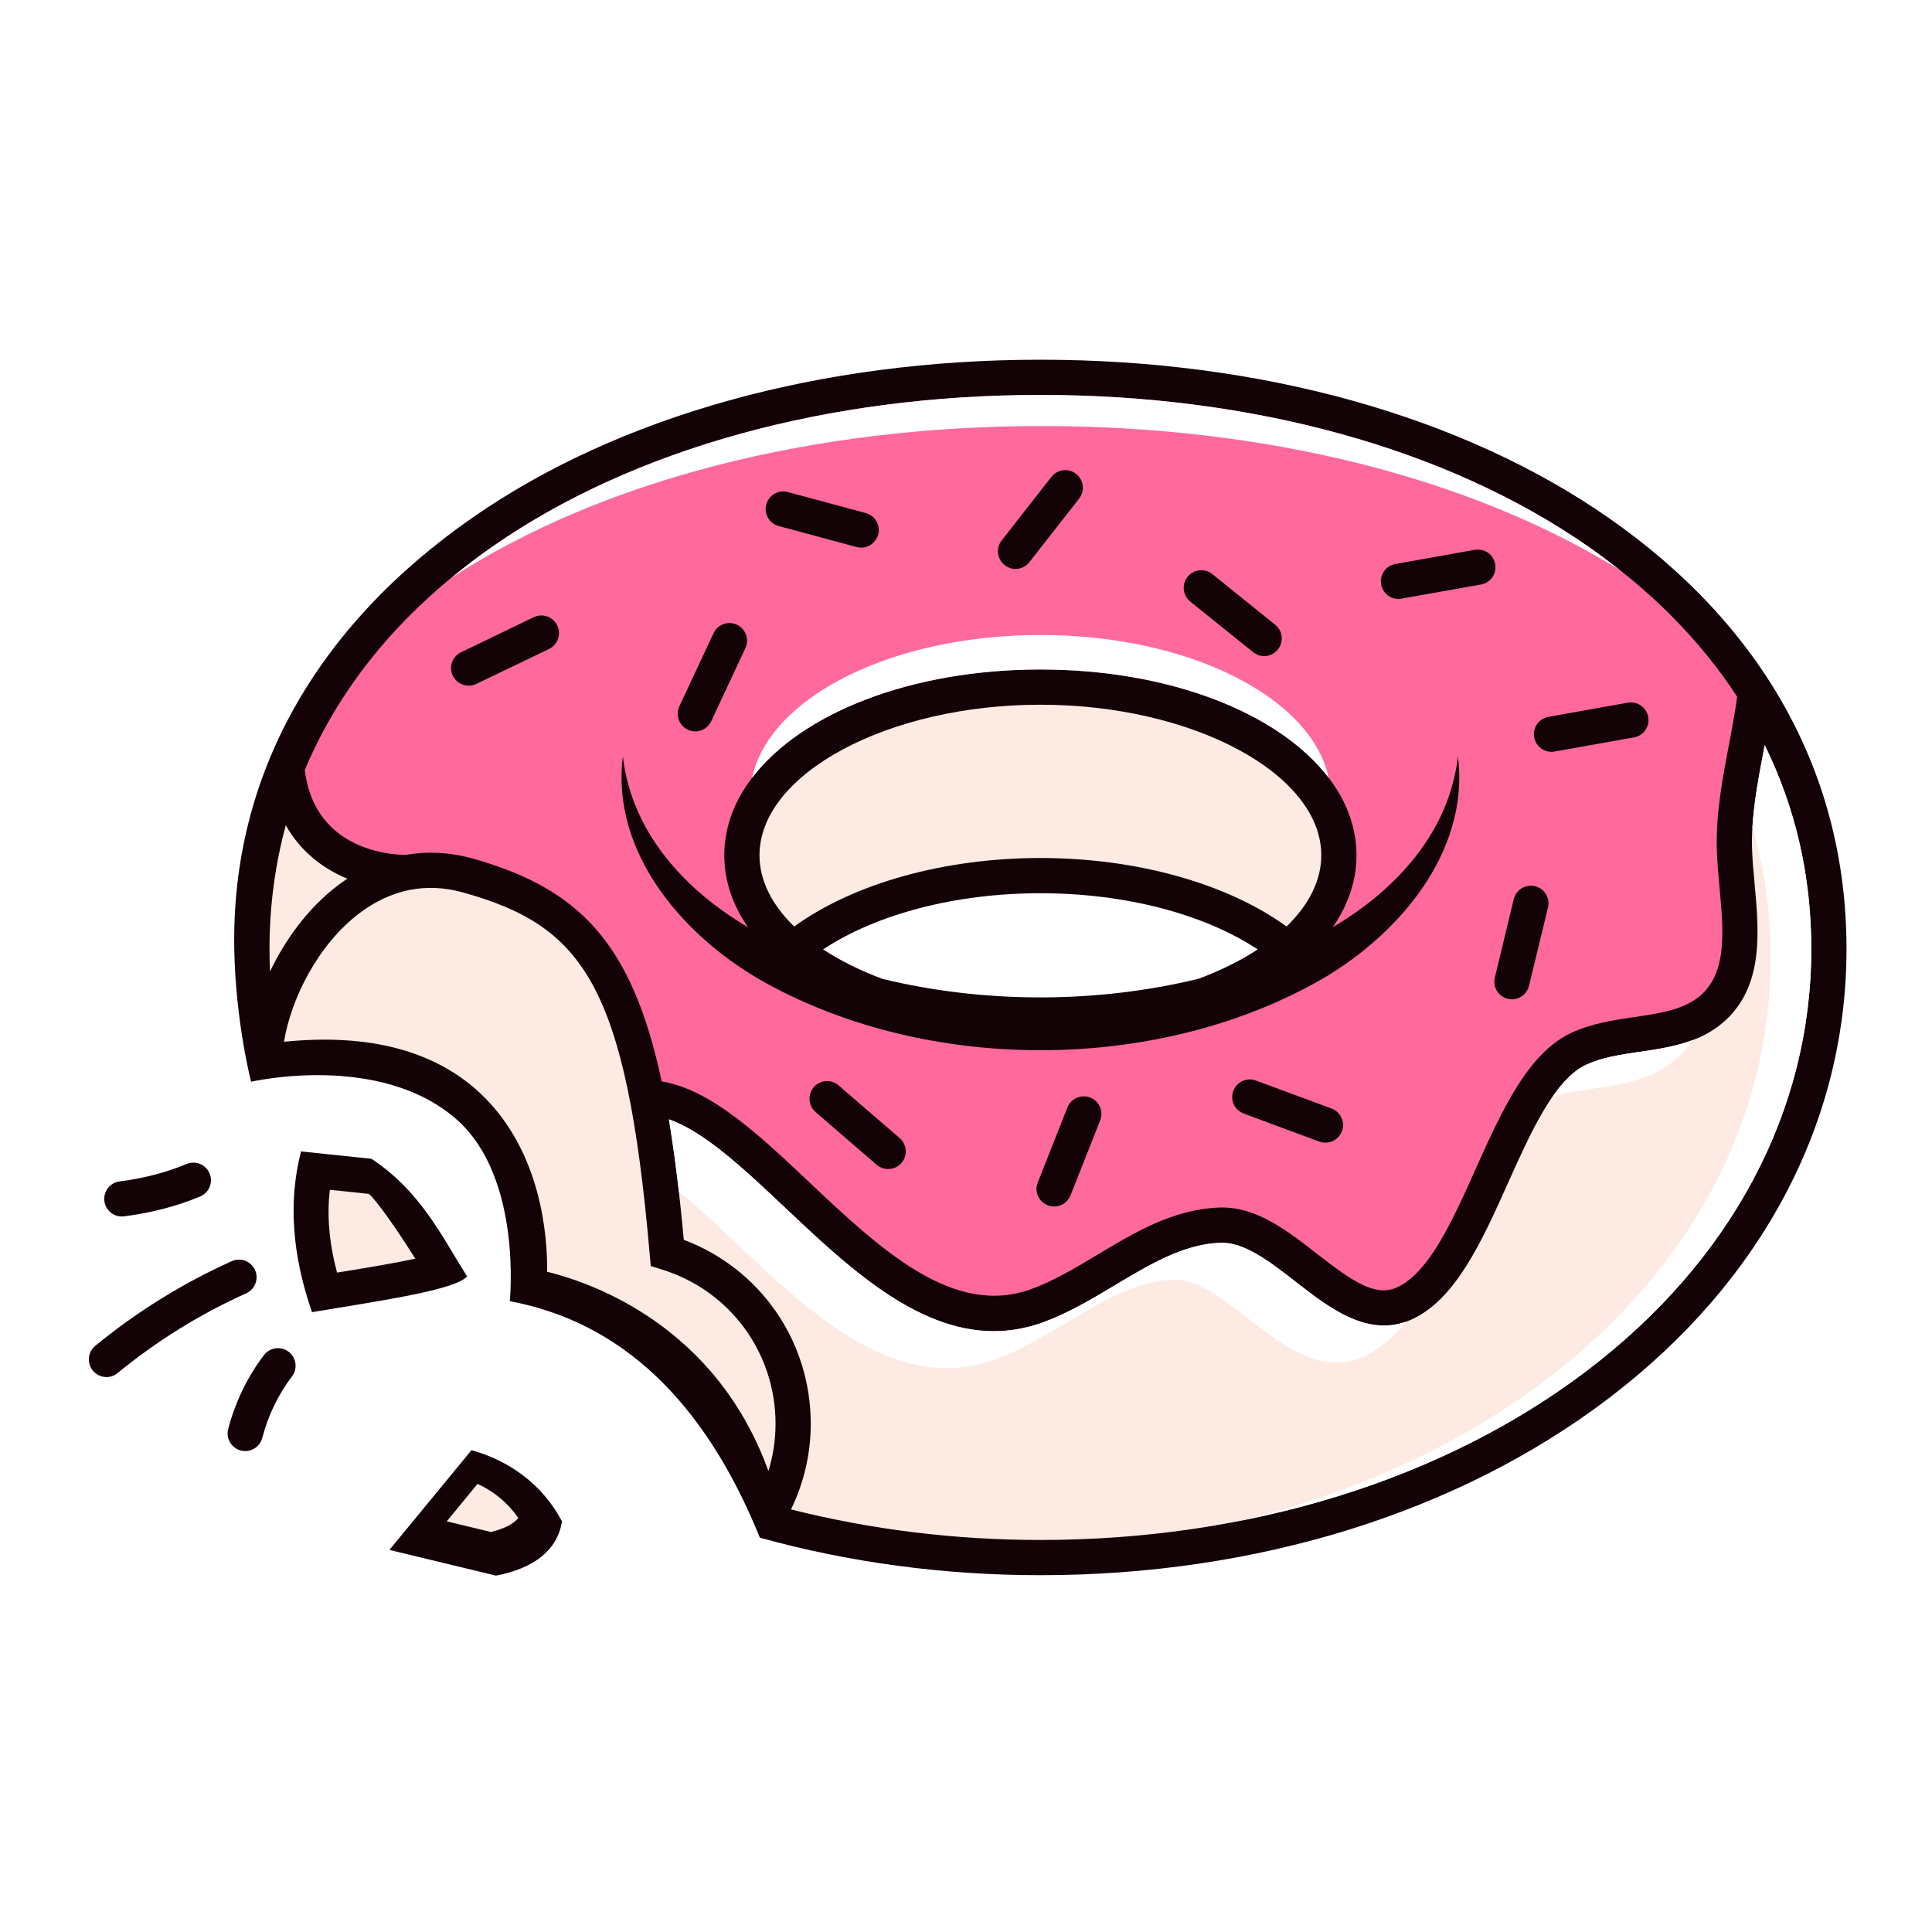
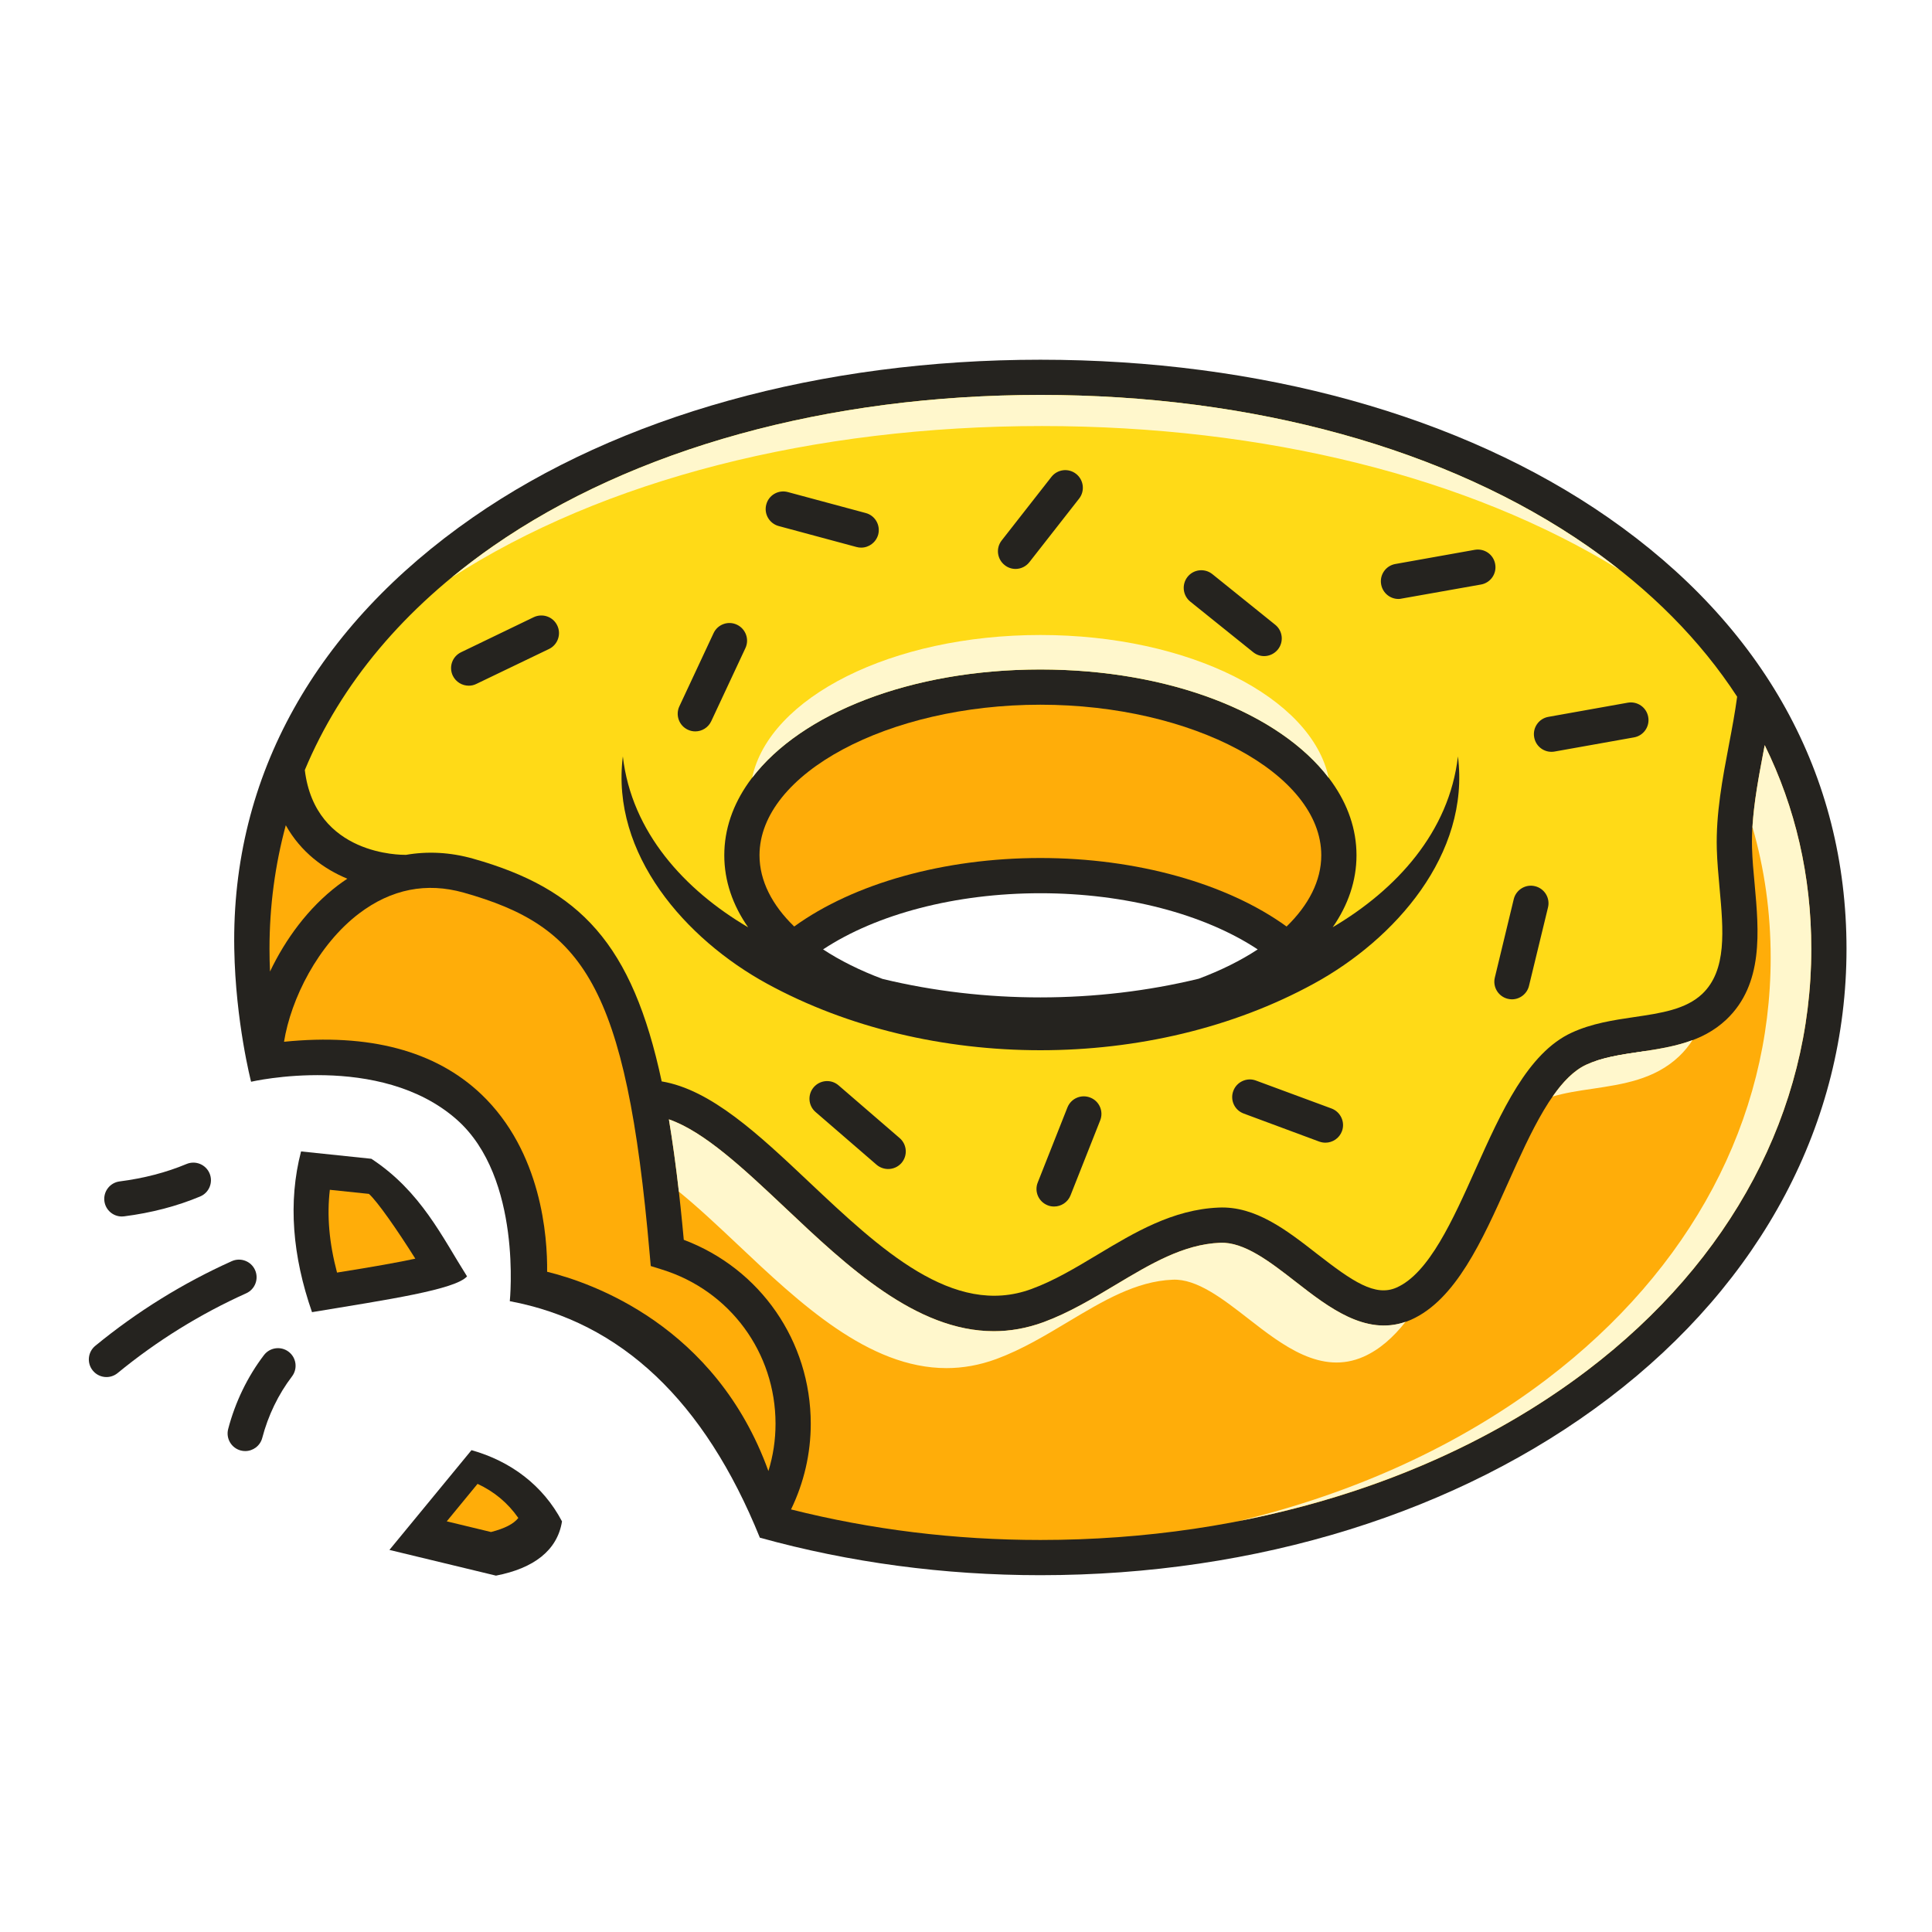
<svg xmlns="http://www.w3.org/2000/svg" version="1.1" width="815" height="815" viewBox="351 139 577 577" xml:space="preserve">
  <g transform="matrix(1.921154 0 0 1.921154 640 428.0011)" id="logo-logo">
    <g style="" paint-order="stroke">
      <g transform="matrix(0.3778107 0 0 0.3778107 11.29807 -0.03421216)">
-         <path style="stroke: none; stroke-width: 1; stroke-dasharray: none; stroke-linecap: butt; stroke-dashoffset: 0; stroke-linejoin: miter; stroke-miterlimit: 4; fill: rgb(20,3,6); fill-rule: nonzero; opacity: 1;" paint-order="stroke" transform=" translate(-529.9041, -499.9094)" d="M 763.461 314.736 C 703.247 272.89 620.315 249.848 529.921 249.848 C 439.526 249.848 356.595 272.89 296.38 314.736 C 232.18 359.336 196.965 420.757 198.232 492.265 C 198.765 522.336 205.152 546.936 205.152 546.936 C 205.152 546.936 258.166 534.598 289.786 562.515 C 316.855 586.414 311.597 637.222 311.597 637.222 C 357.412 645.823 391.706 678.269 414.491 734.537 C 451.337 744.754 490.176 749.971 529.921 749.971 C 618.975 749.971 702.015 724.139 763.715 677.221 C 826.828 629.252 861.609 563.566 861.609 492.265 C 861.609 420.746 827.661 359.336 763.461 314.736 Z M 595.063 504.547 C 552.999 514.764 507.023 514.8 464.96 504.619 C 455.793 501.214 447.533 497.083 440.504 492.482 C 462.532 477.918 495.067 469.367 529.921 469.367 C 564.774 469.367 597.309 477.918 619.337 492.482 C 612.345 497.083 604.156 501.141 595.063 504.547 Z" stroke-linecap="round" />
+         <path style="stroke: none; stroke-width: 1; stroke-dasharray: none; stroke-linecap: butt; stroke-dashoffset: 0; stroke-linejoin: miter; stroke-miterlimit: 4; fill: #25231f; fill-rule: nonzero; opacity: 1;" paint-order="stroke" transform=" translate(-529.9041, -499.9094)" d="M 763.461 314.736 C 703.247 272.89 620.315 249.848 529.921 249.848 C 439.526 249.848 356.595 272.89 296.38 314.736 C 232.18 359.336 196.965 420.757 198.232 492.265 C 198.765 522.336 205.152 546.936 205.152 546.936 C 205.152 546.936 258.166 534.598 289.786 562.515 C 316.855 586.414 311.597 637.222 311.597 637.222 C 357.412 645.823 391.706 678.269 414.491 734.537 C 451.337 744.754 490.176 749.971 529.921 749.971 C 618.975 749.971 702.015 724.139 763.715 677.221 C 826.828 629.252 861.609 563.566 861.609 492.265 C 861.609 420.746 827.661 359.336 763.461 314.736 Z M 595.063 504.547 C 552.999 514.764 507.023 514.8 464.96 504.619 C 455.793 501.214 447.533 497.083 440.504 492.482 C 462.532 477.918 495.067 469.367 529.921 469.367 C 564.774 469.367 597.309 477.918 619.337 492.482 C 612.345 497.083 604.156 501.141 595.063 504.547 Z" stroke-linecap="round" />
      </g>
      <g transform="matrix(0.3778107 0 0 0.3778107 -76.47815 84.75734)">
-         <path style="stroke: none; stroke-width: 1; stroke-dasharray: none; stroke-linecap: butt; stroke-dashoffset: 0; stroke-linejoin: miter; stroke-miterlimit: 4; fill: rgb(20,3,6); fill-rule: nonzero; opacity: 1;" paint-order="stroke" transform=" translate(-297.5755, -724.3381)" d="M 295.836 698.524 L 262.07 739.573 L 305.908 750.152 C 321.474 747.15 331.174 739.768 333.081 727.834 C 325.255 712.975 311.94 703.04 295.836 698.524 Z" stroke-linecap="round" />
+         <path style="stroke: none; stroke-width: 1; stroke-dasharray: none; stroke-linecap: butt; stroke-dashoffset: 0; stroke-linejoin: miter; stroke-miterlimit: 4; fill: #25231f; fill-rule: nonzero; opacity: 1;" paint-order="stroke" transform=" translate(-297.5755, -724.3381)" d="M 295.836 698.524 L 262.07 739.573 L 305.908 750.152 C 321.474 747.15 331.174 739.768 333.081 727.834 C 325.255 712.975 311.94 703.04 295.836 698.524 Z" stroke-linecap="round" />
      </g>
      <g transform="matrix(0.3778107 0 0 0.3778107 -91.30859 41.05838)">
-         <path style="stroke: none; stroke-width: 1; stroke-dasharray: none; stroke-linecap: butt; stroke-dashoffset: 0; stroke-linejoin: miter; stroke-miterlimit: 4; fill: rgb(20,3,6); fill-rule: nonzero; opacity: 1;" paint-order="stroke" transform=" translate(-258.3219, -608.6745)" d="M 294.009 627.019 C 283.84 610.97 275.027 592.006 254.637 578.631 L 225.709 575.607 C 220.282 596.411 222.196 618.709 230.218 641.742 C 261.492 636.563 289.175 632.481 294.009 627.019 Z" stroke-linecap="round" />
+         <path style="stroke: none; stroke-width: 1; stroke-dasharray: none; stroke-linecap: butt; stroke-dashoffset: 0; stroke-linejoin: miter; stroke-miterlimit: 4; fill: #25231f; fill-rule: nonzero; opacity: 1;" paint-order="stroke" transform=" translate(-258.3219, -608.6745)" d="M 294.009 627.019 C 283.84 610.97 275.027 592.006 254.637 578.631 L 225.709 575.607 C 220.282 596.411 222.196 618.709 230.218 641.742 C 261.492 636.563 289.175 632.481 294.009 627.019 Z" stroke-linecap="round" />
      </g>
      <g transform="matrix(0.3778107 0 0 0.3778107 -125.9304 34.49257)">
-         <path style="stroke: none; stroke-width: 1; stroke-dasharray: none; stroke-linecap: butt; stroke-dashoffset: 0; stroke-linejoin: miter; stroke-miterlimit: 4; fill: rgb(20,3,6); fill-rule: nonzero; opacity: 1;" paint-order="stroke" transform=" translate(-166.684, -591.2959)" d="M 151.968 602.378 C 148.375 602.378 145.256 599.706 144.789 596.051 C 144.282 592.082 147.089 588.452 151.059 587.946 C 160.998 586.675 170.262 584.262 178.593 580.777 C 182.279 579.235 186.527 580.968 188.075 584.662 C 189.619 588.356 187.878 592.602 184.186 594.144 C 174.655 598.135 164.127 600.885 152.895 602.318 C 152.584 602.36 152.274 602.378 151.968 602.378 Z" stroke-linecap="round" />
+         <path style="stroke: none; stroke-width: 1; stroke-dasharray: none; stroke-linecap: butt; stroke-dashoffset: 0; stroke-linejoin: miter; stroke-miterlimit: 4; fill: #25231f; fill-rule: nonzero; opacity: 1;" paint-order="stroke" transform=" translate(-166.684, -591.2959)" d="M 151.968 602.378 C 148.375 602.378 145.256 599.706 144.789 596.051 C 144.282 592.082 147.089 588.452 151.059 587.946 C 160.998 586.675 170.262 584.262 178.593 580.777 C 182.279 579.235 186.527 580.968 188.075 584.662 C 189.619 588.356 187.878 592.602 184.186 594.144 C 174.655 598.135 164.127 600.885 152.895 602.318 C 152.584 602.36 152.274 602.378 151.968 602.378 Z" stroke-linecap="round" />
      </g>
      <g transform="matrix(0.3778107 0 0 0.3778107 -123.5803 54.51243)">
-         <path style="stroke: none; stroke-width: 1; stroke-dasharray: none; stroke-linecap: butt; stroke-dashoffset: 0; stroke-linejoin: miter; stroke-miterlimit: 4; fill: rgb(20,3,6); fill-rule: nonzero; opacity: 1;" paint-order="stroke" transform=" translate(-172.9042, -644.285)" d="M 145.64 668.445 C 143.546 668.445 141.469 667.543 140.036 665.795 C 137.497 662.703 137.947 658.138 141.039 655.598 C 158.169 641.538 177.062 629.816 197.198 620.762 C 200.84 619.127 205.136 620.748 206.779 624.399 C 208.419 628.05 206.791 632.338 203.142 633.98 C 184.174 642.511 166.374 653.549 150.235 666.8 C 148.887 667.907 147.259 668.445 145.64 668.445 Z" stroke-linecap="round" />
+         <path style="stroke: none; stroke-width: 1; stroke-dasharray: none; stroke-linecap: butt; stroke-dashoffset: 0; stroke-linejoin: miter; stroke-miterlimit: 4; fill: #25231f; fill-rule: nonzero; opacity: 1;" paint-order="stroke" transform=" translate(-172.9042, -644.285)" d="M 145.64 668.445 C 143.546 668.445 141.469 667.543 140.036 665.795 C 137.497 662.703 137.947 658.138 141.039 655.598 C 158.169 641.538 177.062 629.816 197.198 620.762 C 200.84 619.127 205.136 620.748 206.779 624.399 C 208.419 628.05 206.791 632.338 203.142 633.98 C 184.174 642.511 166.374 653.549 150.235 666.8 C 148.887 667.907 147.259 668.445 145.64 668.445 Z" stroke-linecap="round" />
      </g>
      <g transform="matrix(0.3778107 0 0 0.3778107 -109.7641 67.14675)">
-         <path style="stroke: none; stroke-width: 1; stroke-dasharray: none; stroke-linecap: butt; stroke-dashoffset: 0; stroke-linejoin: miter; stroke-miterlimit: 4; fill: rgb(20,3,6); fill-rule: nonzero; opacity: 1;" paint-order="stroke" transform=" translate(-209.4733, -677.7259)" d="M 202.74 698.898 C 202.133 698.898 201.518 698.823 200.906 698.664 C 197.033 697.652 194.712 693.693 195.724 689.822 C 198.611 678.759 203.704 668.24 210.455 659.401 C 212.886 656.221 217.434 655.616 220.611 658.039 C 223.792 660.47 224.401 665.016 221.972 668.197 C 216.38 675.521 212.152 684.264 209.746 693.481 C 208.895 696.739 205.958 698.898 202.74 698.898 Z" stroke-linecap="round" />
+         <path style="stroke: none; stroke-width: 1; stroke-dasharray: none; stroke-linecap: butt; stroke-dashoffset: 0; stroke-linejoin: miter; stroke-miterlimit: 4; fill: #25231f; fill-rule: nonzero; opacity: 1;" paint-order="stroke" transform=" translate(-209.4733, -677.7259)" d="M 202.74 698.898 C 202.133 698.898 201.518 698.823 200.906 698.664 C 197.033 697.652 194.712 693.693 195.724 689.822 C 198.611 678.759 203.704 668.24 210.455 659.401 C 212.886 656.221 217.434 655.616 220.611 658.039 C 223.792 660.47 224.401 665.016 221.972 668.197 C 216.38 675.521 212.152 684.264 209.746 693.481 C 208.895 696.739 205.958 698.898 202.74 698.898 Z" stroke-linecap="round" />
      </g>
      <g transform="matrix(0.3778107 0 0 0.3778107 8.286085 -19.01775)">
-         <path style="stroke: none; stroke-width: 1; stroke-dasharray: none; stroke-linecap: butt; stroke-dashoffset: 0; stroke-linejoin: miter; stroke-miterlimit: 4; fill: rgb(255,105,155); fill-rule: nonzero; opacity: 1;" paint-order="stroke" transform=" translate(-521.9318, -449.6633)" d="M 816.611 388.501 C 801.539 365.35 780.997 344.554 755.201 326.62 C 697.377 286.44 617.381 264.34 529.921 264.34 C 442.461 264.34 362.464 286.44 304.64 326.62 C 268.084 352.054 242.071 383.212 227.253 418.681 C 231.528 453.969 267.178 453.571 268.7 453.571 L 268.7 453.607 C 277.721 452.013 287.105 452.484 296.561 455.165 C 340.472 467.556 361.993 490.127 374.094 546.792 C 394.383 550.161 414.02 568.638 434.743 588.203 C 463.873 615.665 494.016 644.07 526.225 632.223 C 535.536 628.817 544.232 623.6 553.47 618.057 C 568.687 608.926 584.411 599.507 603.214 598.71 C 618.468 597.985 631.402 608.13 643.901 617.875 C 658.285 629.034 667.668 635.556 676.509 631.607 C 689.805 625.701 699.624 603.854 709.08 582.696 C 719.586 559.291 730.419 535.089 748.498 526.756 C 756.795 522.916 765.744 521.575 774.366 520.307 C 785.236 518.713 795.453 517.191 802.228 510.815 C 812.481 501.069 810.959 484.548 809.365 467.085 C 808.894 461.831 808.387 456.397 808.242 451.143 C 807.843 436.615 810.597 422.159 813.242 408.211 C 814.546 401.399 815.742 394.95 816.611 388.501 Z M 327.755 368.864 L 297.829 383.248 C 296.815 383.755 295.764 383.973 294.713 383.973 C 291.996 383.973 289.424 382.451 288.156 379.878 C 286.416 376.255 287.938 371.944 291.561 370.205 L 321.451 355.785 C 325.074 354.082 329.386 355.568 331.125 359.191 C 332.864 362.778 331.342 367.125 327.755 368.864 Z M 590.498 339.155 C 592.997 336.04 597.563 335.569 600.679 338.069 L 626.547 358.901 C 629.663 361.401 630.134 365.966 627.634 369.082 C 626.185 370.857 624.083 371.799 621.982 371.799 C 620.388 371.799 618.794 371.256 617.453 370.169 L 591.585 349.372 C 588.469 346.836 587.998 342.271 590.498 339.155 Z M 513.979 324.229 L 534.449 298.07 C 536.913 294.918 541.442 294.339 544.594 296.802 C 547.746 299.266 548.326 303.831 545.862 306.983 L 525.392 333.141 C 523.979 334.953 521.841 335.931 519.704 335.931 C 518.146 335.931 516.552 335.424 515.247 334.373 C 512.095 331.909 511.516 327.381 513.979 324.229 Z M 417.136 309.41 C 418.15 305.534 422.135 303.251 426.012 304.302 L 458.04 312.925 C 461.916 313.939 464.199 317.924 463.184 321.801 C 462.279 325.026 459.38 327.163 456.192 327.163 C 455.54 327.163 454.924 327.091 454.272 326.91 L 422.244 318.287 C 418.367 317.236 416.085 313.251 417.136 309.41 Z M 381.376 392.45 L 395.434 362.379 C 397.1 358.756 401.412 357.162 405.035 358.865 C 408.658 360.568 410.252 364.879 408.549 368.502 L 394.492 398.573 C 393.26 401.218 390.651 402.776 387.934 402.776 C 386.883 402.776 385.869 402.558 384.854 402.088 C 381.231 400.385 379.674 396.073 381.376 392.45 Z M 472.785 580.341 C 471.336 582.007 469.307 582.841 467.278 582.841 C 465.612 582.841 463.909 582.261 462.532 581.102 L 437.424 559.4 C 434.381 556.791 434.055 552.226 436.664 549.183 C 439.308 546.139 443.874 545.813 446.881 548.422 L 472.025 570.124 C 475.032 572.732 475.394 577.297 472.785 580.341 Z M 554.521 562.842 L 542.311 593.71 C 541.188 596.536 538.435 598.275 535.573 598.275 C 534.667 598.275 533.761 598.13 532.891 597.767 C 529.16 596.282 527.348 592.08 528.834 588.384 L 541.043 557.516 C 542.529 553.784 546.732 551.973 550.463 553.458 C 554.195 554.907 556.006 559.146 554.521 562.842 Z M 654.009 567.262 C 652.923 570.196 650.133 572.008 647.198 572.008 C 646.365 572.008 645.531 571.863 644.698 571.573 L 613.576 560.016 C 609.808 558.639 607.888 554.472 609.301 550.704 C 610.678 546.973 614.881 545.052 618.576 546.429 L 649.734 557.95 C 653.466 559.363 655.386 563.53 654.009 567.262 Z M 642.488 506.54 C 575.716 543.132 484.125 543.096 417.353 506.54 C 384.057 488.316 353.08 453.353 358.116 413.065 C 361.703 444.26 383.55 468.027 409.672 483.389 C 403.332 474.331 399.854 464.331 399.854 453.752 C 399.854 410.892 456.989 377.306 529.921 377.306 C 602.852 377.306 659.988 410.892 659.988 453.752 C 659.988 464.295 656.509 474.295 650.205 483.352 C 676.327 467.954 698.138 444.223 701.725 413.065 C 706.797 453.353 675.784 488.352 642.488 506.54 Z M 711.217 342.344 L 678.501 348.141 C 678.103 348.249 677.668 348.286 677.233 348.286 C 673.791 348.286 670.748 345.786 670.132 342.308 C 669.407 338.358 672.052 334.591 675.965 333.902 L 708.645 328.069 C 712.63 327.381 716.362 329.989 717.05 333.938 C 717.775 337.887 715.13 341.655 711.217 342.344 Z M 738.788 475.2 L 730.963 507.482 C 730.166 510.779 727.195 513.025 723.934 513.025 C 723.391 513.025 722.811 512.952 722.231 512.808 C 718.355 511.866 715.963 507.953 716.905 504.076 L 724.695 471.795 C 725.637 467.918 729.586 465.527 733.426 466.469 C 737.339 467.411 739.73 471.324 738.788 475.2 Z M 774.185 405.24 L 741.47 411.073 C 741.071 411.145 740.636 411.181 740.201 411.181 C 736.76 411.181 733.716 408.718 733.1 405.203 C 732.376 401.254 735.02 397.486 738.933 396.798 L 771.613 390.965 C 775.598 390.277 779.33 392.921 780.019 396.834 C 780.743 400.783 778.098 404.551 774.185 405.24 Z" stroke-linecap="round" />
+         <path style="stroke: none; stroke-width: 1; stroke-dasharray: none; stroke-linecap: butt; stroke-dashoffset: 0; stroke-linejoin: miter; stroke-miterlimit: 4; fill: #ffda17; fill-rule: nonzero; opacity: 1;" paint-order="stroke" transform=" translate(-521.9318, -449.6633)" d="M 816.611 388.501 C 801.539 365.35 780.997 344.554 755.201 326.62 C 697.377 286.44 617.381 264.34 529.921 264.34 C 442.461 264.34 362.464 286.44 304.64 326.62 C 268.084 352.054 242.071 383.212 227.253 418.681 C 231.528 453.969 267.178 453.571 268.7 453.571 L 268.7 453.607 C 277.721 452.013 287.105 452.484 296.561 455.165 C 340.472 467.556 361.993 490.127 374.094 546.792 C 394.383 550.161 414.02 568.638 434.743 588.203 C 463.873 615.665 494.016 644.07 526.225 632.223 C 535.536 628.817 544.232 623.6 553.47 618.057 C 568.687 608.926 584.411 599.507 603.214 598.71 C 618.468 597.985 631.402 608.13 643.901 617.875 C 658.285 629.034 667.668 635.556 676.509 631.607 C 689.805 625.701 699.624 603.854 709.08 582.696 C 719.586 559.291 730.419 535.089 748.498 526.756 C 756.795 522.916 765.744 521.575 774.366 520.307 C 785.236 518.713 795.453 517.191 802.228 510.815 C 812.481 501.069 810.959 484.548 809.365 467.085 C 808.894 461.831 808.387 456.397 808.242 451.143 C 807.843 436.615 810.597 422.159 813.242 408.211 C 814.546 401.399 815.742 394.95 816.611 388.501 Z M 327.755 368.864 L 297.829 383.248 C 296.815 383.755 295.764 383.973 294.713 383.973 C 291.996 383.973 289.424 382.451 288.156 379.878 C 286.416 376.255 287.938 371.944 291.561 370.205 L 321.451 355.785 C 325.074 354.082 329.386 355.568 331.125 359.191 C 332.864 362.778 331.342 367.125 327.755 368.864 Z M 590.498 339.155 C 592.997 336.04 597.563 335.569 600.679 338.069 L 626.547 358.901 C 629.663 361.401 630.134 365.966 627.634 369.082 C 626.185 370.857 624.083 371.799 621.982 371.799 C 620.388 371.799 618.794 371.256 617.453 370.169 L 591.585 349.372 C 588.469 346.836 587.998 342.271 590.498 339.155 Z M 513.979 324.229 L 534.449 298.07 C 536.913 294.918 541.442 294.339 544.594 296.802 C 547.746 299.266 548.326 303.831 545.862 306.983 L 525.392 333.141 C 523.979 334.953 521.841 335.931 519.704 335.931 C 518.146 335.931 516.552 335.424 515.247 334.373 C 512.095 331.909 511.516 327.381 513.979 324.229 Z M 417.136 309.41 C 418.15 305.534 422.135 303.251 426.012 304.302 L 458.04 312.925 C 461.916 313.939 464.199 317.924 463.184 321.801 C 462.279 325.026 459.38 327.163 456.192 327.163 C 455.54 327.163 454.924 327.091 454.272 326.91 L 422.244 318.287 C 418.367 317.236 416.085 313.251 417.136 309.41 Z M 381.376 392.45 L 395.434 362.379 C 397.1 358.756 401.412 357.162 405.035 358.865 C 408.658 360.568 410.252 364.879 408.549 368.502 L 394.492 398.573 C 393.26 401.218 390.651 402.776 387.934 402.776 C 386.883 402.776 385.869 402.558 384.854 402.088 C 381.231 400.385 379.674 396.073 381.376 392.45 Z M 472.785 580.341 C 471.336 582.007 469.307 582.841 467.278 582.841 C 465.612 582.841 463.909 582.261 462.532 581.102 L 437.424 559.4 C 434.381 556.791 434.055 552.226 436.664 549.183 C 439.308 546.139 443.874 545.813 446.881 548.422 L 472.025 570.124 C 475.032 572.732 475.394 577.297 472.785 580.341 Z M 554.521 562.842 L 542.311 593.71 C 541.188 596.536 538.435 598.275 535.573 598.275 C 534.667 598.275 533.761 598.13 532.891 597.767 C 529.16 596.282 527.348 592.08 528.834 588.384 L 541.043 557.516 C 542.529 553.784 546.732 551.973 550.463 553.458 C 554.195 554.907 556.006 559.146 554.521 562.842 Z M 654.009 567.262 C 652.923 570.196 650.133 572.008 647.198 572.008 C 646.365 572.008 645.531 571.863 644.698 571.573 L 613.576 560.016 C 609.808 558.639 607.888 554.472 609.301 550.704 C 610.678 546.973 614.881 545.052 618.576 546.429 L 649.734 557.95 C 653.466 559.363 655.386 563.53 654.009 567.262 Z M 642.488 506.54 C 575.716 543.132 484.125 543.096 417.353 506.54 C 384.057 488.316 353.08 453.353 358.116 413.065 C 361.703 444.26 383.55 468.027 409.672 483.389 C 403.332 474.331 399.854 464.331 399.854 453.752 C 399.854 410.892 456.989 377.306 529.921 377.306 C 602.852 377.306 659.988 410.892 659.988 453.752 C 659.988 464.295 656.509 474.295 650.205 483.352 C 676.327 467.954 698.138 444.223 701.725 413.065 C 706.797 453.353 675.784 488.352 642.488 506.54 Z M 711.217 342.344 L 678.501 348.141 C 678.103 348.249 677.668 348.286 677.233 348.286 C 673.791 348.286 670.748 345.786 670.132 342.308 C 669.407 338.358 672.052 334.591 675.965 333.902 L 708.645 328.069 C 712.63 327.381 716.362 329.989 717.05 333.938 C 717.775 337.887 715.13 341.655 711.217 342.344 Z M 738.788 475.2 L 730.963 507.482 C 730.166 510.779 727.195 513.025 723.934 513.025 C 723.391 513.025 722.811 512.952 722.231 512.808 C 718.355 511.866 715.963 507.953 716.905 504.076 L 724.695 471.795 C 725.637 467.918 729.586 465.527 733.426 466.469 C 737.339 467.411 739.73 471.324 738.788 475.2 Z M 774.185 405.24 L 741.47 411.073 C 741.071 411.145 740.636 411.181 740.201 411.181 C 736.76 411.181 733.716 408.718 733.1 405.203 C 732.376 401.254 735.02 397.486 738.933 396.798 L 771.613 390.965 C 775.598 390.277 779.33 392.921 780.019 396.834 C 780.743 400.783 778.098 404.551 774.185 405.24 Z" stroke-linecap="round" />
      </g>
      <g transform="matrix(0.3778107 0 0 0.3778107 -102.4857 -10.77261)">
-         <path style="stroke: none; stroke-width: 1; stroke-dasharray: none; stroke-linecap: butt; stroke-dashoffset: 0; stroke-linejoin: miter; stroke-miterlimit: 4; fill: rgb(253,234,226); fill-rule: nonzero; opacity: 1;" paint-order="stroke" transform=" translate(-228.7379, -471.4868)" d="M 244.752 463.389 C 243.484 464.223 242.216 465.128 240.947 466.07 C 228.702 475.345 219.282 488.28 212.941 501.576 C 212.796 498.46 212.724 495.345 212.724 492.265 C 212.724 474.584 215.043 457.629 219.427 441.397 C 225.658 452.52 235.114 459.404 244.752 463.389 Z" stroke-linecap="round" />
+         <path style="stroke: none; stroke-width: 1; stroke-dasharray: none; stroke-linecap: butt; stroke-dashoffset: 0; stroke-linejoin: miter; stroke-miterlimit: 4; fill: #ffad09; fill-rule: nonzero; opacity: 1;" paint-order="stroke" transform=" translate(-228.7379, -471.4868)" d="M 244.752 463.389 C 243.484 464.223 242.216 465.128 240.947 466.07 C 228.702 475.345 219.282 488.28 212.941 501.576 C 212.796 498.46 212.724 495.345 212.724 492.265 C 212.724 474.584 215.043 457.629 219.427 441.397 C 225.658 452.52 235.114 459.404 244.752 463.389 Z" stroke-linecap="round" />
      </g>
      <g transform="matrix(0.3778107 0 0 0.3778107 -68.07361 32.92227)">
-         <path style="stroke: none; stroke-width: 1; stroke-dasharray: none; stroke-linecap: butt; stroke-dashoffset: 0; stroke-linejoin: miter; stroke-miterlimit: 4; fill: rgb(253,234,226); fill-rule: nonzero; opacity: 1;" paint-order="stroke" transform=" translate(-319.8208, -587.1396)" d="M 420.94 687.655 C 420.94 694.285 419.962 700.843 418.005 707.111 C 396.339 647.149 345.182 629.578 326.958 625.122 C 327.14 610.702 324.676 575.74 299.858 552.081 C 281.018 534.183 253.737 526.937 218.702 530.488 C 221.528 512.88 232.651 490.526 249.679 477.628 C 262.867 467.664 277.323 464.802 292.612 469.114 C 341.523 482.918 359.457 506.358 369.167 617.912 L 369.601 622.766 L 374.239 624.216 C 402.172 632.875 420.94 658.381 420.94 687.655 Z" stroke-linecap="round" />
+         <path style="stroke: none; stroke-width: 1; stroke-dasharray: none; stroke-linecap: butt; stroke-dashoffset: 0; stroke-linejoin: miter; stroke-miterlimit: 4; fill: #ffad09; fill-rule: nonzero; opacity: 1;" paint-order="stroke" transform=" translate(-319.8208, -587.1396)" d="M 420.94 687.655 C 420.94 694.285 419.962 700.843 418.005 707.111 C 396.339 647.149 345.182 629.578 326.958 625.122 C 327.14 610.702 324.676 575.74 299.858 552.081 C 281.018 534.183 253.737 526.937 218.702 530.488 C 221.528 512.88 232.651 490.526 249.679 477.628 C 262.867 467.664 277.323 464.802 292.612 469.114 C 341.523 482.918 359.457 506.358 369.167 617.912 L 369.601 622.766 L 374.239 624.216 C 402.172 632.875 420.94 658.381 420.94 687.655 Z" stroke-linecap="round" />
      </g>
      <g transform="matrix(0.3778107 0 0 0.3778107 42.34915 27.1848)">
-         <path style="stroke: none; stroke-width: 1; stroke-dasharray: none; stroke-linecap: butt; stroke-dashoffset: 0; stroke-linejoin: miter; stroke-miterlimit: 4; fill: rgb(253,234,226); fill-rule: nonzero; opacity: 1;" paint-order="stroke" transform=" translate(-612.0909, -571.9535)" d="M 847.117 492.265 C 847.117 558.929 814.365 620.52 754.947 665.699 C 695.747 710.698 615.823 735.479 529.921 735.479 C 494.669 735.479 460.213 731.204 427.316 722.907 C 432.642 711.929 435.432 699.937 435.432 687.655 C 435.432 653.635 414.636 623.817 383.188 611.97 C 381.485 593.311 379.492 576.935 377.065 562.407 C 391.593 567.443 407.824 582.696 424.816 598.71 C 450.323 622.803 478.691 649.577 510.755 649.577 C 517.421 649.577 524.232 648.418 531.261 645.845 C 541.84 641.932 551.514 636.099 560.897 630.484 C 575.208 621.933 588.722 613.818 603.831 613.202 C 613.794 612.731 624.59 621.172 635.025 629.288 C 649.082 640.23 664.987 652.584 682.414 644.867 C 700.783 636.715 711.724 612.26 722.304 588.638 C 731.724 567.66 741.433 545.958 754.549 539.908 C 760.961 536.937 768.497 535.814 776.504 534.654 C 789.112 532.77 802.119 530.85 812.191 521.322 C 827.553 506.721 825.56 484.946 823.821 465.744 C 823.314 460.491 822.879 455.527 822.734 450.745 C 822.372 437.774 824.98 424.116 827.48 410.928 C 827.661 410.094 827.806 409.261 827.951 408.428 C 840.596 434.115 847.117 462.23 847.117 492.265 Z" stroke-linecap="round" />
+         <path style="stroke: none; stroke-width: 1; stroke-dasharray: none; stroke-linecap: butt; stroke-dashoffset: 0; stroke-linejoin: miter; stroke-miterlimit: 4; fill: #ffad09; fill-rule: nonzero; opacity: 1;" paint-order="stroke" transform=" translate(-612.0909, -571.9535)" d="M 847.117 492.265 C 847.117 558.929 814.365 620.52 754.947 665.699 C 695.747 710.698 615.823 735.479 529.921 735.479 C 494.669 735.479 460.213 731.204 427.316 722.907 C 432.642 711.929 435.432 699.937 435.432 687.655 C 435.432 653.635 414.636 623.817 383.188 611.97 C 381.485 593.311 379.492 576.935 377.065 562.407 C 391.593 567.443 407.824 582.696 424.816 598.71 C 450.323 622.803 478.691 649.577 510.755 649.577 C 517.421 649.577 524.232 648.418 531.261 645.845 C 541.84 641.932 551.514 636.099 560.897 630.484 C 575.208 621.933 588.722 613.818 603.831 613.202 C 613.794 612.731 624.59 621.172 635.025 629.288 C 649.082 640.23 664.987 652.584 682.414 644.867 C 700.783 636.715 711.724 612.26 722.304 588.638 C 731.724 567.66 741.433 545.958 754.549 539.908 C 760.961 536.937 768.497 535.814 776.504 534.654 C 789.112 532.77 802.119 530.85 812.191 521.322 C 827.553 506.721 825.56 484.946 823.821 465.744 C 823.314 460.491 822.879 455.527 822.734 450.745 C 822.372 437.774 824.98 424.116 827.48 410.928 C 827.661 410.094 827.806 409.261 827.951 408.428 C 840.596 434.115 847.117 462.23 847.117 492.265 Z" stroke-linecap="round" />
      </g>
      <g transform="matrix(0.3778107 0 0 0.3778107 11.30432 -23.63951)">
-         <path style="stroke: none; stroke-width: 1; stroke-dasharray: none; stroke-linecap: butt; stroke-dashoffset: 0; stroke-linejoin: miter; stroke-miterlimit: 4; fill: rgb(253,234,226); fill-rule: nonzero; opacity: 1;" paint-order="stroke" transform=" translate(-529.9206, -437.4303)" d="M 645.495 453.752 C 645.495 464.259 640.278 474.258 631.221 483.062 C 606.765 465.346 569.52 454.875 529.921 454.875 C 490.321 454.875 453.076 465.346 428.621 483.062 C 419.563 474.295 414.346 464.259 414.346 453.752 C 414.346 420.167 467.278 391.798 529.921 391.798 C 592.563 391.798 645.495 420.167 645.495 453.752 Z" stroke-linecap="round" />
+         <path style="stroke: none; stroke-width: 1; stroke-dasharray: none; stroke-linecap: butt; stroke-dashoffset: 0; stroke-linejoin: miter; stroke-miterlimit: 4; fill: #ffad09; fill-rule: nonzero; opacity: 1;" paint-order="stroke" transform=" translate(-529.9206, -437.4303)" d="M 645.495 453.752 C 645.495 464.259 640.278 474.258 631.221 483.062 C 606.765 465.346 569.52 454.875 529.921 454.875 C 490.321 454.875 453.076 465.346 428.621 483.062 C 419.563 474.295 414.346 464.259 414.346 453.752 C 414.346 420.167 467.278 391.798 529.921 391.798 C 592.563 391.798 645.495 420.167 645.495 453.752 Z" stroke-linecap="round" />
      </g>
      <g transform="matrix(0.3778107 0 0 0.3778107 -92.61101 40.96489)">
-         <path style="stroke: none; stroke-width: 1; stroke-dasharray: none; stroke-linecap: butt; stroke-dashoffset: 0; stroke-linejoin: miter; stroke-miterlimit: 4; fill: rgb(253,234,226); fill-rule: nonzero; opacity: 1;" paint-order="stroke" transform=" translate(-254.8746, -608.427)" d="M 272.723 619.726 C 266.197 621.158 255.427 623.084 240.511 625.457 C 237.253 613.109 236.309 602.043 237.556 591.397 L 253.636 593.077 C 257.113 596.176 265.253 607.855 272.723 619.726 Z" stroke-linecap="round" />
+         <path style="stroke: none; stroke-width: 1; stroke-dasharray: none; stroke-linecap: butt; stroke-dashoffset: 0; stroke-linejoin: miter; stroke-miterlimit: 4; fill: #ffad09; fill-rule: nonzero; opacity: 1;" paint-order="stroke" transform=" translate(-254.8746, -608.427)" d="M 272.723 619.726 C 266.197 621.158 255.427 623.084 240.511 625.457 C 237.253 613.109 236.309 602.043 237.556 591.397 L 253.636 593.077 C 257.113 596.176 265.253 607.855 272.723 619.726 Z" stroke-linecap="round" />
      </g>
      <g transform="matrix(0.3819338 0 0 0.3819338 -75.41703 83.98646)">
-         <path style="stroke: none; stroke-width: 1; stroke-dasharray: none; stroke-linecap: butt; stroke-dashoffset: 0; stroke-linejoin: miter; stroke-miterlimit: 4; fill: rgb(253,234,226); fill-rule: nonzero; opacity: 1;" paint-order="stroke" transform=" translate(-302.539, -725.4614)" d="M 317.104 729.537 C 315.22 731.965 311.524 733.849 305.981 735.262 L 287.974 730.914 L 300.51 715.661 C 307.285 718.813 312.792 723.378 317.104 729.537 Z" stroke-linecap="round" />
+         <path style="stroke: none; stroke-width: 1; stroke-dasharray: none; stroke-linecap: butt; stroke-dashoffset: 0; stroke-linejoin: miter; stroke-miterlimit: 4; fill: #ffad09; fill-rule: nonzero; opacity: 1;" paint-order="stroke" transform=" translate(-302.539, -725.4614)" d="M 317.104 729.537 C 315.22 731.965 311.524 733.849 305.981 735.262 L 287.974 730.914 L 300.51 715.661 C 307.285 718.813 312.792 723.378 317.104 729.537 Z" stroke-linecap="round" />
      </g>
      <g transform="matrix(0.3778107 0 0 0.3778107 10.52834 -74.84296)">
-         <path style="stroke: none; stroke-width: 1; stroke-dasharray: none; stroke-linecap: butt; stroke-dashoffset: 0; stroke-linejoin: miter; stroke-miterlimit: 4; fill: rgb(255,255,255); fill-rule: nonzero; opacity: 1;" paint-order="stroke" transform=" translate(-527.8667, -301.9036)" d="M 287.783 339.415 C 350.093 299.236 436.295 277.135 530.54 277.135 C 622.19 277.135 706.167 298.088 768.029 336.19 C 763.89 332.927 759.653 329.715 755.201 326.62 C 697.377 286.44 617.381 264.34 529.921 264.34 C 442.461 264.34 362.464 286.44 304.64 326.62 C 298.707 330.748 293.08 335.043 287.705 339.467 C 287.731 339.45 287.756 339.432 287.783 339.415 Z" stroke-linecap="round" />
+         <path style="stroke: none; stroke-width: 1; stroke-dasharray: none; stroke-linecap: butt; stroke-dashoffset: 0; stroke-linejoin: miter; stroke-miterlimit: 4; fill: #fff7cc; fill-rule: nonzero; opacity: 1;" paint-order="stroke" transform=" translate(-527.8667, -301.9036)" d="M 287.783 339.415 C 350.093 299.236 436.295 277.135 530.54 277.135 C 622.19 277.135 706.167 298.088 768.029 336.19 C 763.89 332.927 759.653 329.715 755.201 326.62 C 697.377 286.44 617.381 264.34 529.921 264.34 C 442.461 264.34 362.464 286.44 304.64 326.62 C 298.707 330.748 293.08 335.043 287.705 339.467 C 287.731 339.45 287.756 339.432 287.783 339.415 Z" stroke-linecap="round" />
      </g>
      <g transform="matrix(0.3778107 0 0 0.3778107 11.30432 -40.61255)">
-         <path style="stroke: none; stroke-width: 1; stroke-dasharray: none; stroke-linecap: butt; stroke-dashoffset: 0; stroke-linejoin: miter; stroke-miterlimit: 4; fill: rgb(255,255,255); fill-rule: nonzero; opacity: 1;" paint-order="stroke" transform=" translate(-529.9206, -392.5056)" d="M 529.921 363.113 C 468.71 363.113 418.283 388.797 411.305 421.898 C 431.501 395.372 476.448 377.306 529.921 377.306 C 583.393 377.306 628.34 395.372 648.537 421.898 C 641.558 388.797 591.131 363.113 529.921 363.113 Z" stroke-linecap="round" />
+         <path style="stroke: none; stroke-width: 1; stroke-dasharray: none; stroke-linecap: butt; stroke-dashoffset: 0; stroke-linejoin: miter; stroke-miterlimit: 4; fill: #fff7cc; fill-rule: nonzero; opacity: 1;" paint-order="stroke" transform=" translate(-529.9206, -392.5056)" d="M 529.921 363.113 C 468.71 363.113 418.283 388.797 411.305 421.898 C 431.501 395.372 476.448 377.306 529.921 377.306 C 583.393 377.306 628.34 395.372 648.537 421.898 C 641.558 388.797 591.131 363.113 529.921 363.113 Z" stroke-linecap="round" />
      </g>
      <g transform="matrix(0.3778107 0 0 0.3778107 101.5292 13.74878)">
-         <path style="stroke: none; stroke-width: 1; stroke-dasharray: none; stroke-linecap: butt; stroke-dashoffset: 0; stroke-linejoin: miter; stroke-miterlimit: 4; fill: rgb(255,255,255); fill-rule: nonzero; opacity: 1;" paint-order="stroke" transform=" translate(-768.7303, -536.3906)" d="M 759.789 538.308 C 766.381 537.323 773.071 536.299 779.403 534.212 C 778.436 534.36 777.468 534.51 776.504 534.654 C 769.899 535.611 763.655 536.605 758.057 538.569 C 758.639 538.484 759.202 538.393 759.789 538.308 Z" stroke-linecap="round" />
+         <path style="stroke: none; stroke-width: 1; stroke-dasharray: none; stroke-linecap: butt; stroke-dashoffset: 0; stroke-linejoin: miter; stroke-miterlimit: 4; fill: #fff7cc; fill-rule: nonzero; opacity: 1;" paint-order="stroke" transform=" translate(-768.7303, -536.3906)" d="M 759.789 538.308 C 766.381 537.323 773.071 536.299 779.403 534.212 C 778.436 534.36 777.468 534.51 776.504 534.654 C 769.899 535.611 763.655 536.605 758.057 538.569 C 758.639 538.484 759.202 538.393 759.789 538.308 Z" stroke-linecap="round" />
      </g>
      <g transform="matrix(0.3778107 0 0 0.3778107 86.67341 25.70532)">
-         <path style="stroke: none; stroke-width: 1; stroke-dasharray: none; stroke-linecap: butt; stroke-dashoffset: 0; stroke-linejoin: miter; stroke-miterlimit: 4; fill: rgb(255,255,255); fill-rule: nonzero; opacity: 1;" paint-order="stroke" transform=" translate(-729.4096, -568.0376)" d="M 827.951 408.428 C 827.806 409.261 827.661 410.094 827.48 410.928 C 825.525 421.243 823.524 431.842 822.909 442.178 C 827.869 459.267 830.402 477.219 830.402 495.918 C 830.402 562.582 797.65 624.174 738.232 669.353 C 702.526 696.493 659.25 716.217 611.702 727.647 C 665.835 717.07 715.097 695.989 754.947 665.699 C 814.365 620.52 847.117 558.929 847.117 492.265 C 847.117 462.23 840.596 434.115 827.951 408.428 Z" stroke-linecap="round" />
+         <path style="stroke: none; stroke-width: 1; stroke-dasharray: none; stroke-linecap: butt; stroke-dashoffset: 0; stroke-linejoin: miter; stroke-miterlimit: 4; fill: #fff7cc; fill-rule: nonzero; opacity: 1;" paint-order="stroke" transform=" translate(-729.4096, -568.0376)" d="M 827.951 408.428 C 827.806 409.261 827.661 410.094 827.48 410.928 C 825.525 421.243 823.524 431.842 822.909 442.178 C 827.869 459.267 830.402 477.219 830.402 495.918 C 830.402 562.582 797.65 624.174 738.232 669.353 C 702.526 696.493 659.25 716.217 611.702 727.647 C 665.835 717.07 715.097 695.989 754.947 665.699 C 814.365 620.52 847.117 558.929 847.117 492.265 C 847.117 462.23 840.596 434.115 827.951 408.428 Z" stroke-linecap="round" />
      </g>
      <g transform="matrix(0.3778107 0 0 0.3778107 101.8099 15.64281)">
-         <path style="stroke: none; stroke-width: 1; stroke-dasharray: none; stroke-linecap: butt; stroke-dashoffset: 0; stroke-linejoin: miter; stroke-miterlimit: 4; fill: rgb(255,255,255); fill-rule: nonzero; opacity: 1;" paint-order="stroke" transform=" translate(-769.4733, -541.4038)" d="M 757.016 549.84 C 769.624 547.956 782.63 546.036 792.702 536.508 C 794.91 534.41 796.723 532.149 798.266 529.784 C 791.311 532.402 783.848 533.557 776.504 534.654 C 768.497 535.814 760.961 536.937 754.549 539.908 C 749.475 542.248 744.915 546.947 740.681 553.024 C 745.723 551.517 751.238 550.677 757.016 549.84 Z" stroke-linecap="round" />
+         <path style="stroke: none; stroke-width: 1; stroke-dasharray: none; stroke-linecap: butt; stroke-dashoffset: 0; stroke-linejoin: miter; stroke-miterlimit: 4; fill: #fff7cc; fill-rule: nonzero; opacity: 1;" paint-order="stroke" transform=" translate(-769.4733, -541.4038)" d="M 757.016 549.84 C 769.624 547.956 782.63 546.036 792.702 536.508 C 794.91 534.41 796.723 532.149 798.266 529.784 C 791.311 532.402 783.848 533.557 776.504 534.654 C 768.497 535.814 760.961 536.937 754.549 539.908 C 749.475 542.248 744.915 546.947 740.681 553.024 C 745.723 551.517 751.238 550.677 757.016 549.84 Z" stroke-linecap="round" />
      </g>
      <g transform="matrix(0.3778107 0 0 0.3778107 10.8144 42.91362)">
-         <path style="stroke: none; stroke-width: 1; stroke-dasharray: none; stroke-linecap: butt; stroke-dashoffset: 0; stroke-linejoin: miter; stroke-miterlimit: 4; fill: rgb(255,255,255); fill-rule: nonzero; opacity: 1;" paint-order="stroke" transform=" translate(-528.6239, -613.585)" d="M 405.328 613.896 C 430.834 637.989 459.202 664.763 491.266 664.763 C 497.932 664.763 504.744 663.604 511.772 661.031 C 522.352 657.118 532.025 651.285 541.409 645.67 C 555.72 637.119 569.234 629.004 584.342 628.388 C 594.305 627.917 605.102 636.358 615.536 644.474 C 629.594 655.416 645.499 667.77 662.926 660.053 C 669.533 657.121 675.168 652.056 680.183 645.702 C 663.629 651.477 648.479 639.76 635.025 629.288 C 624.59 621.172 613.794 612.731 603.831 613.202 C 588.722 613.818 575.208 621.933 560.897 630.484 C 551.514 636.099 541.84 641.932 531.261 645.845 C 524.232 648.418 517.421 649.577 510.755 649.577 C 478.691 649.577 450.323 622.803 424.816 598.71 C 407.824 582.696 391.593 567.443 377.065 562.407 C 378.593 571.553 379.949 581.435 381.168 592.154 C 388.97 598.497 397.057 606.101 405.328 613.896 Z" stroke-linecap="round" />
+         <path style="stroke: none; stroke-width: 1; stroke-dasharray: none; stroke-linecap: butt; stroke-dashoffset: 0; stroke-linejoin: miter; stroke-miterlimit: 4; fill: #fff7cc; fill-rule: nonzero; opacity: 1;" paint-order="stroke" transform=" translate(-528.6239, -613.585)" d="M 405.328 613.896 C 430.834 637.989 459.202 664.763 491.266 664.763 C 497.932 664.763 504.744 663.604 511.772 661.031 C 522.352 657.118 532.025 651.285 541.409 645.67 C 555.72 637.119 569.234 629.004 584.342 628.388 C 594.305 627.917 605.102 636.358 615.536 644.474 C 629.594 655.416 645.499 667.77 662.926 660.053 C 669.533 657.121 675.168 652.056 680.183 645.702 C 663.629 651.477 648.479 639.76 635.025 629.288 C 624.59 621.172 613.794 612.731 603.831 613.202 C 588.722 613.818 575.208 621.933 560.897 630.484 C 551.514 636.099 541.84 641.932 531.261 645.845 C 524.232 648.418 517.421 649.577 510.755 649.577 C 478.691 649.577 450.323 622.803 424.816 598.71 C 407.824 582.696 391.593 567.443 377.065 562.407 C 378.593 571.553 379.949 581.435 381.168 592.154 C 388.97 598.497 397.057 606.101 405.328 613.896 Z" stroke-linecap="round" />
      </g>
    </g>
  </g>
</svg>
